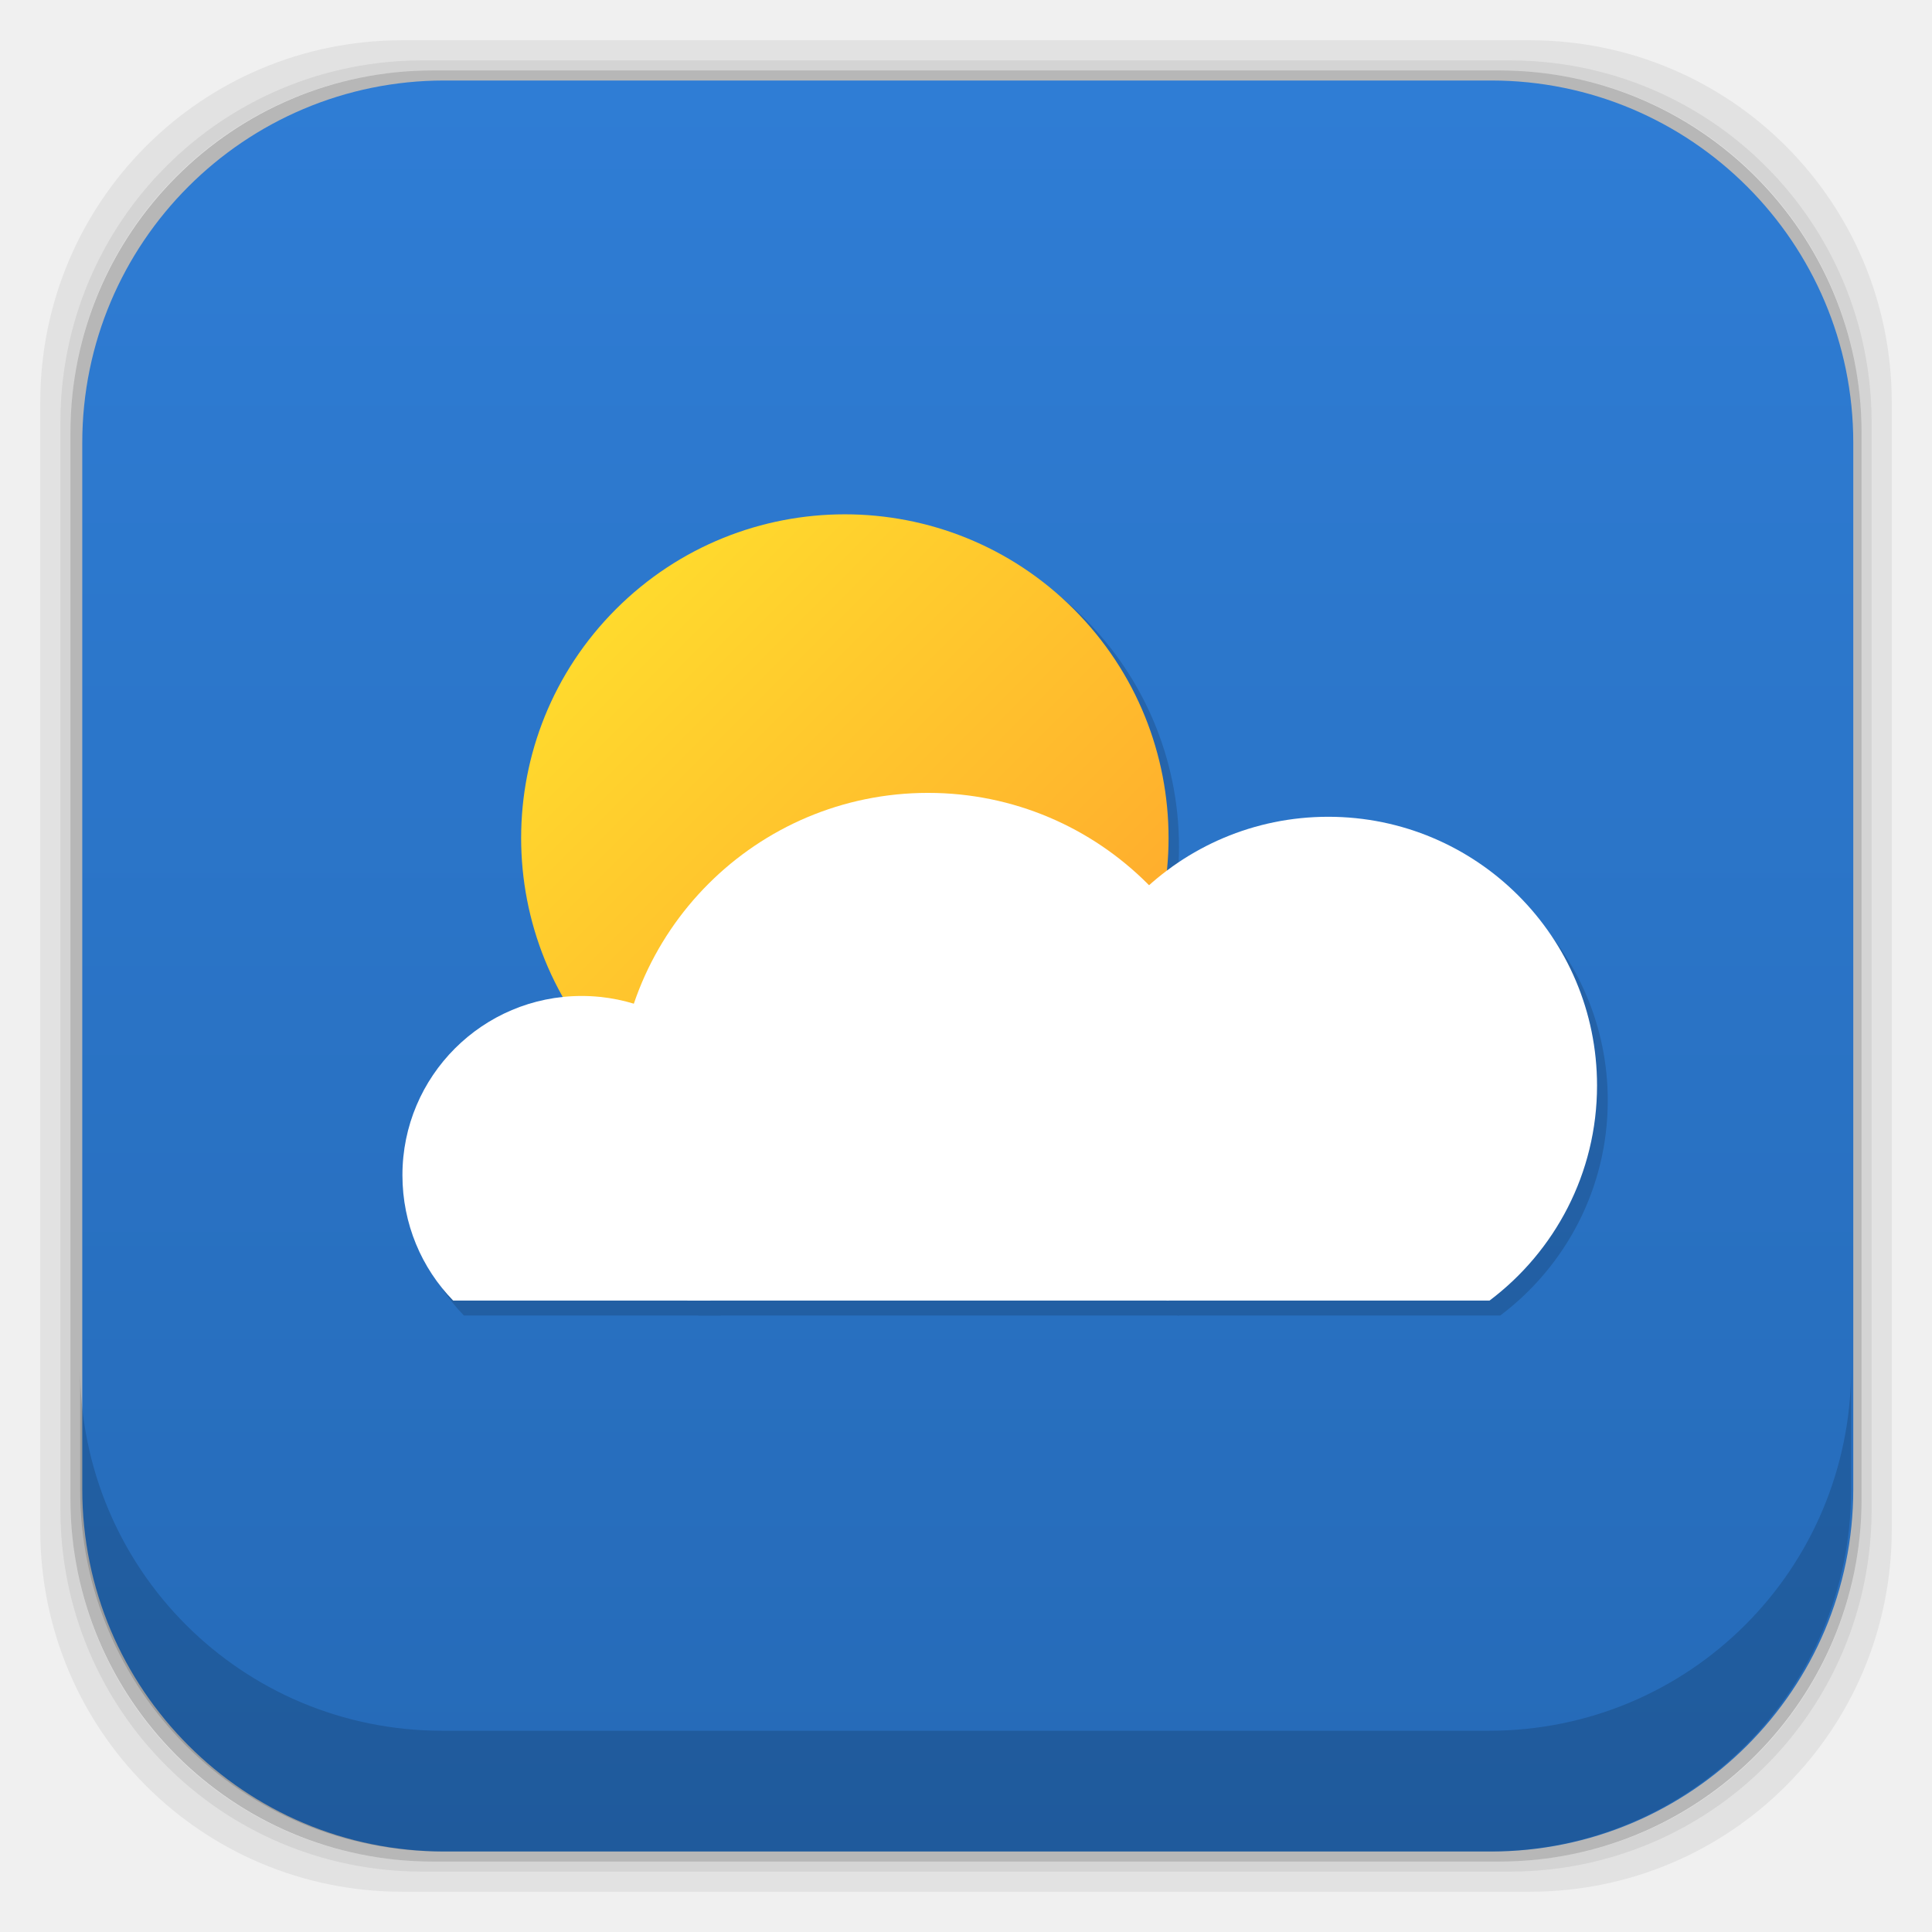
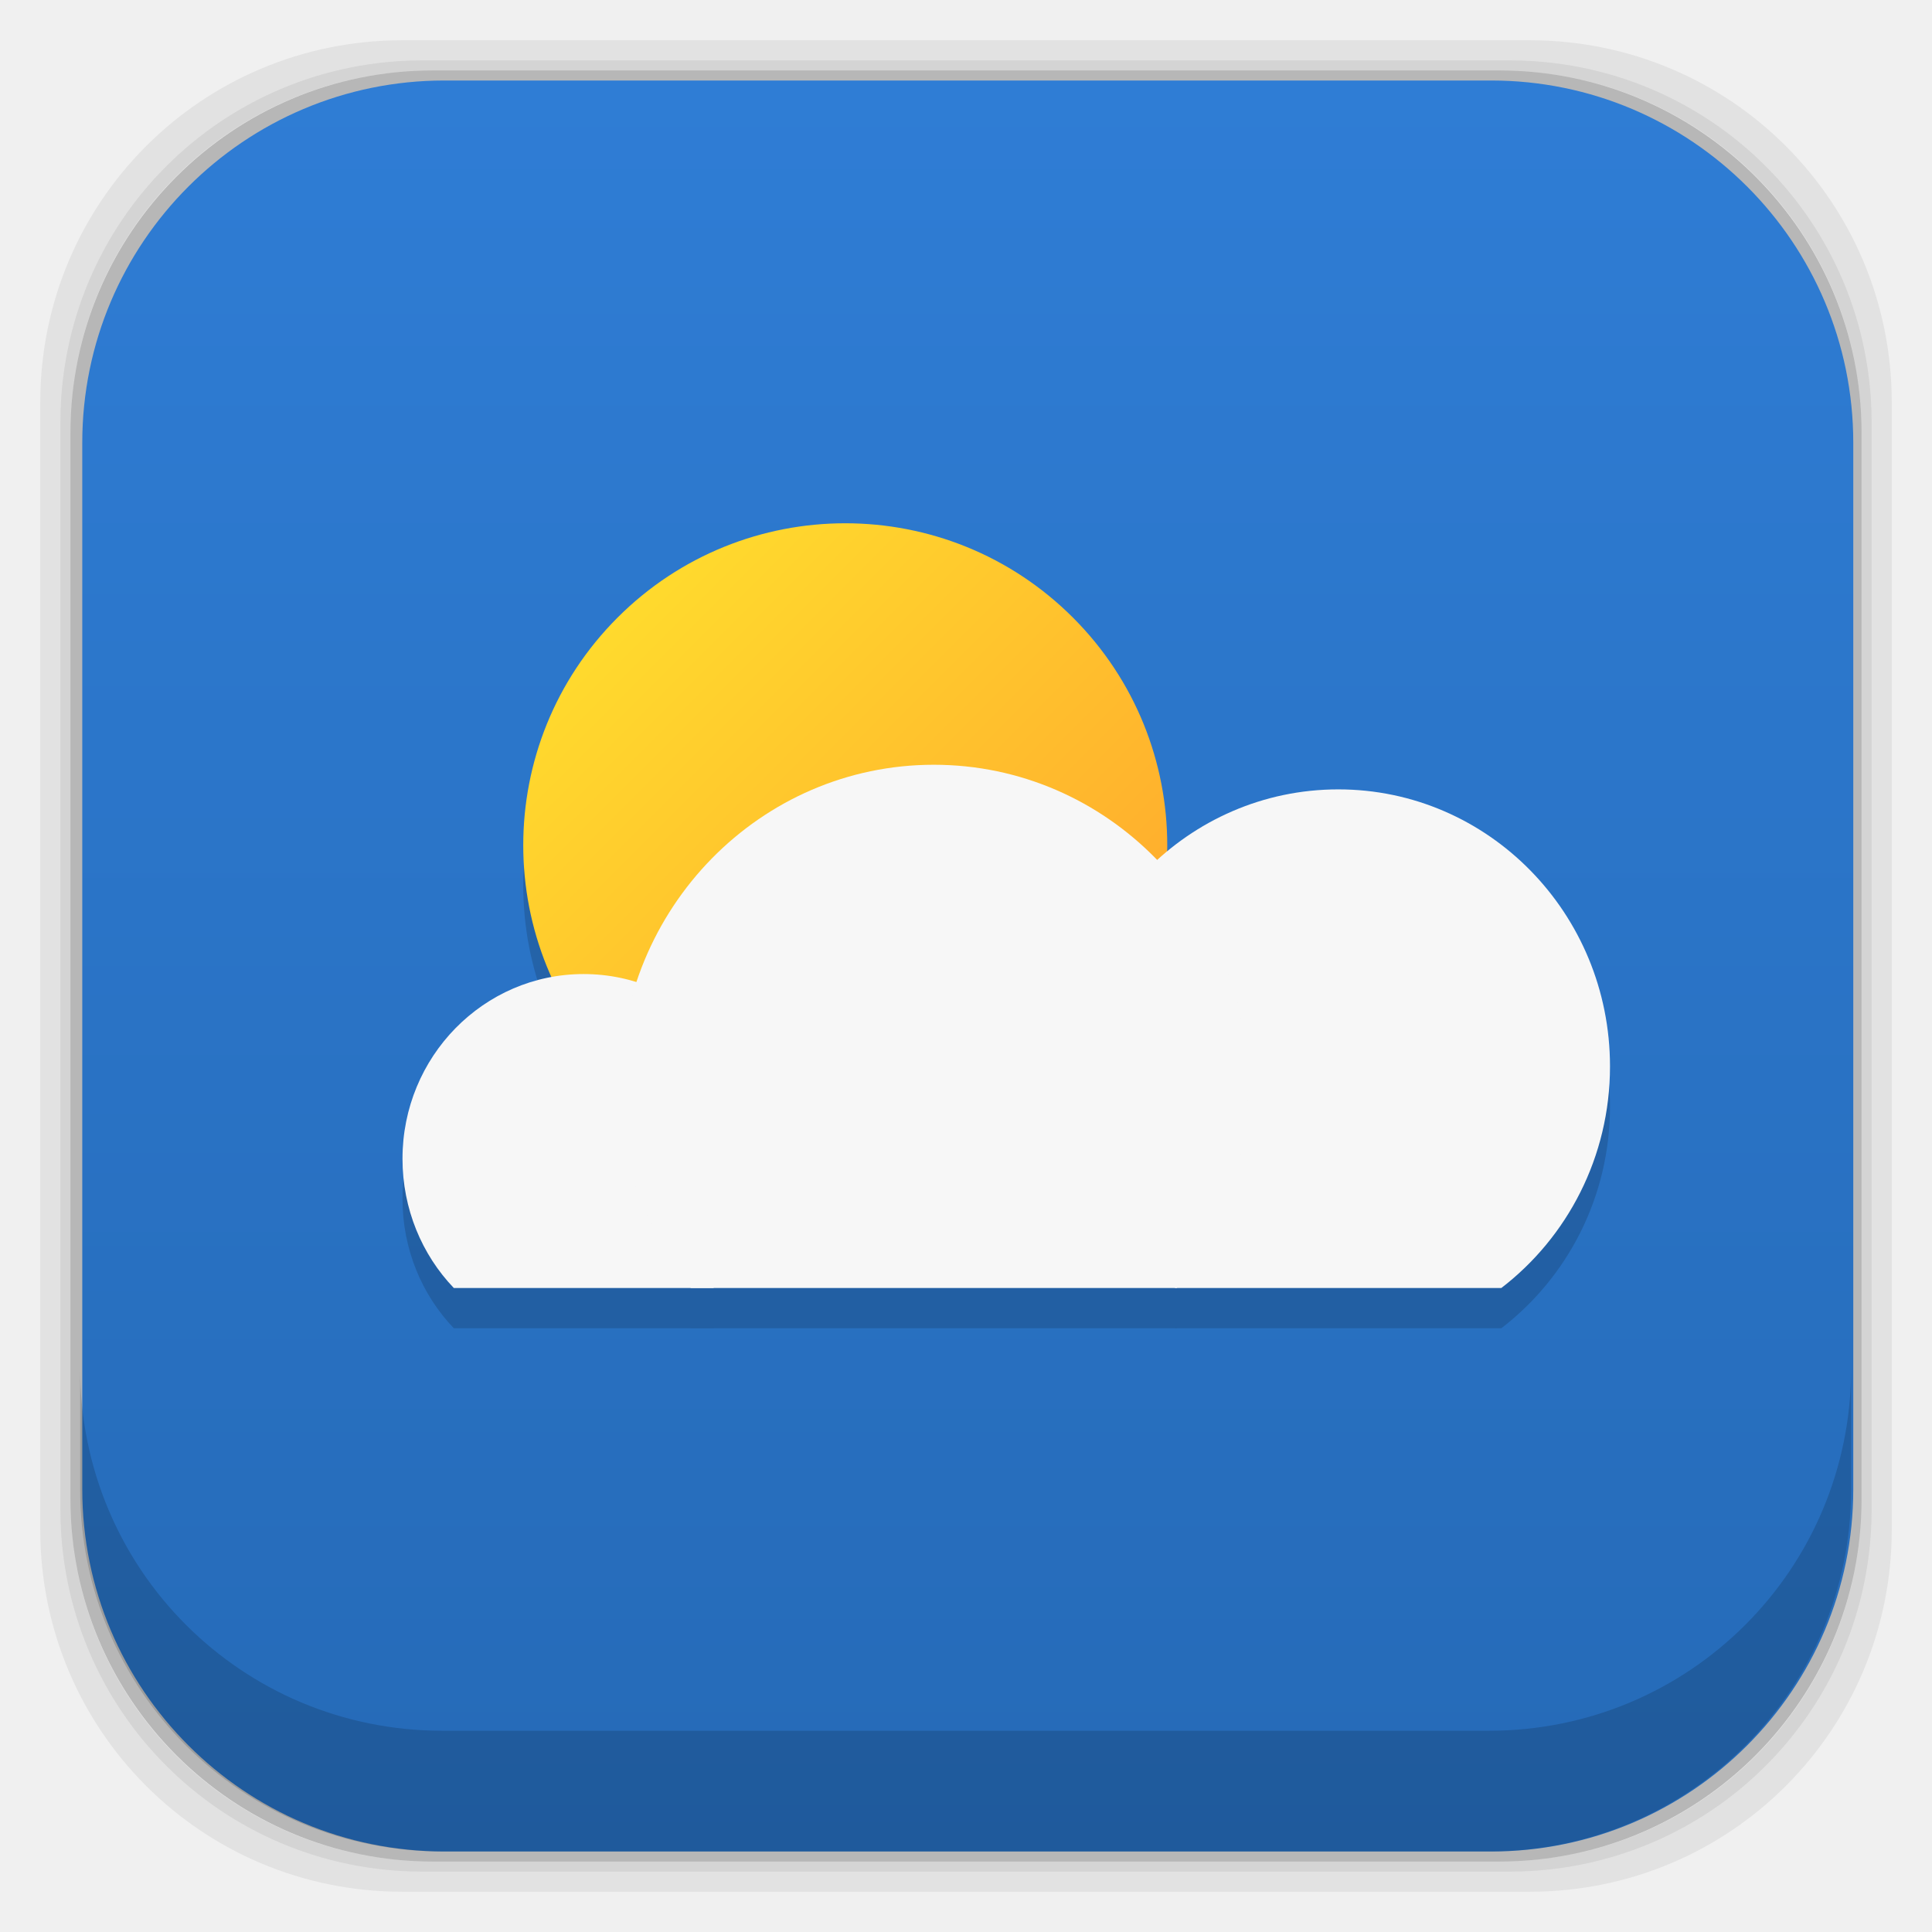
<svg xmlns="http://www.w3.org/2000/svg" xmlns:xlink="http://www.w3.org/1999/xlink" width="48" height="48" id="svg2" version="1.1">
  <defs id="defs4">
    <linearGradient id="linearGradient3880">
      <stop style="stop-color:#ffda2d;stop-opacity:1;" offset="0" id="stop3882" />
      <stop style="stop-color:#ffa92d;stop-opacity:1;" offset="1" id="stop3884" />
    </linearGradient>
    <linearGradient id="linearGradient3793">
      <stop style="stop-color:#2f7dd5;stop-opacity:1;" offset="0" id="stop3795" />
      <stop style="stop-color:#256ab7;stop-opacity:1;" offset="1" id="stop3797" />
    </linearGradient>
    <radialGradient r="23" fy="42.5" fx="24" cy="42.5" cx="24" gradientTransform="matrix(1.043478,0,0,0.1956518,-1.07163,41.18481)" gradientUnits="userSpaceOnUse" id="radialGradient3913" xlink:href="#linearGradient4243-9" />
    <linearGradient id="linearGradient4243-9">
      <stop style="stop-color:#000000;stop-opacity:1;" offset="0" id="stop4245-0" />
      <stop style="stop-color:#000000;stop-opacity:0;" offset="1" id="stop4247-7" />
    </linearGradient>
    <radialGradient r="23" fy="42.5" fx="24" cy="42.5" cx="24" gradientTransform="matrix(1.043478,0,0,0.1956518,-1.07173,1045.547)" gradientUnits="userSpaceOnUse" id="radialGradient3076" xlink:href="#linearGradient4243-9" />
    <linearGradient xlink:href="#linearGradient3793" id="linearGradient3801" x1="2" y1="1028.362" x2="46" y2="1028.362" gradientUnits="userSpaceOnUse" gradientTransform="translate(1004.362,-1004.318)" />
    <linearGradient xlink:href="#linearGradient3880" id="linearGradient3898" gradientUnits="userSpaceOnUse" x1="-26.375" y1="15" x2="-15.375" y2="15" />
    <linearGradient xlink:href="#linearGradient3880" id="linearGradient3904" gradientUnits="userSpaceOnUse" x1="-26.375" y1="15" x2="-15.375" y2="15" />
    <linearGradient xlink:href="#linearGradient3880" id="linearGradient3920" gradientUnits="userSpaceOnUse" x1="-26.375" y1="15" x2="-15.375" y2="15" />
+     <linearGradient xlink:href="#linearGradient3880" id="linearGradient3044" gradientUnits="userSpaceOnUse" x1="-26.375" y1="15" x2="-15.375" y2="15" />
+     <linearGradient xlink:href="#linearGradient3880" id="linearGradient3048" gradientUnits="userSpaceOnUse" x1="-26.375" y1="15" x2="-15.375" y2="15" />
  </defs>
  <g id="layer1" transform="translate(0,-1004.362)">
    <g id="g3878" transform="translate(-39.76588,1007.889)">
      <path id="rect3829" d="m 49.766,-2.527 c -4.986,0 -9,4.014 -9,9 l 0,28 c 0,4.986 4.014,9 9,9 l 28,0 c 4.986,0 9,-4.014 9,-9 l 0,-28 c 0,-4.986 -4.014,-9 -9,-9 l -28,0 z m 0.5,0.5 27,0 c 4.986,0 9,4.014 9,9 l 0,27 c 0,4.986 -4.014,9 -9,9 l -27,0 c -4.986,0 -9,-4.014 -9,-9 l 0,-27 c 0,-4.986 4.014,-9 9,-9 z" style="opacity:0.06;fill:#000000;fill-opacity:1;stroke:none;display:inline" />
      <path id="rect3827" d="m 50.266,-2.027 c -4.986,0 -9,4.014 -9,9 l 0,27 c 0,4.986 4.014,9 9,9 l 27,0 c 4.986,0 9,-4.014 9,-9 l 0,-27 c 0,-4.986 -4.014,-9 -9,-9 l -27,0 z m 0.25,0.25 26.5,0 c 4.986,0 9,4.014 9,9 l 0,26.5 c 0,4.986 -4.014,9 -9,9 l -26.5,0 c -4.986,0 -9,-4.014 -9,-9 l 0,-26.5 c 0,-4.986 4.014,-9 9,-9 z" style="opacity:0.12;fill:#000000;fill-opacity:1;stroke:none;display:inline" />
      <rect rx="9" ry="9" y="-1.777" x="41.516" height="44.5" width="44.5" id="rect3038-4" style="opacity:0.24;fill:#000000;fill-opacity:1;stroke:none;display:inline" />
    </g>
  </g>
  <g id="layer2" transform="translate(0,-1004.362)" style="display:none">
    <path style="opacity:0.3;fill:url(#radialGradient3076);fill-opacity:1;stroke:none;display:inline" d="m 1.003,1049.362 c 0.488,4.519 4.316,8 8.969,8 l 28,0 c 4.653,0 8.481,-3.481 8.969,-8 l -45.938,0 z" id="rect4241" />
  </g>
  <g id="layer3" transform="translate(0,-1004.362)">
    <rect rx="9" ry="9" y="2.044" x="1006.362" height="44" width="44" id="rect4169-3" style="fill:url(#linearGradient3801);fill-opacity:1;stroke:none;display:inline" transform="matrix(0,1,1,0,0,0)" />
  </g>
  <g id="layer4" transform="translate(0,-1004.362)">
-     <g id="g3906" transform="matrix(0.8528317,0,0,0.8528317,4.503356,149.7235)">
-       <g transform="translate(-1.235456,3.437173)" id="g3900">
-         <path transform="matrix(1.714621,0,0,1.714621,56.66348,997.6361)" d="m -15.375,15 a 5.5,5.5 0 1 1 -11,0 5.5,5.5 0 1 1 11,0 z" id="path3253" style="opacity:0.15;fill:#000000;fill-opacity:1;stroke:none" />
-         <path style="fill:url(#linearGradient3920);fill-opacity:1;stroke:none" id="path3837" d="m -15.375,15 a 5.5,5.5 0 1 1 -11,0 5.5,5.5 0 1 1 11,0 z" transform="matrix(1.21242,1.21242,-1.21242,1.21242,64.06271,1030.218)" />
-       </g>
-       <g transform="matrix(1.087607,0,0,1.087607,-3.991961,-91.06238)" id="g3855">
-         <g style="opacity:0.15;fill:#000000" transform="matrix(0.6399603,0,0,0.6399603,45.07962,376.3316)" id="g3169">
-           <path style="fill:#000000;fill-opacity:1;stroke:none" d="m -47.5,20.5 c -4.142,0 -7.5,3.358 -7.5,7.5 0,2.039 0.805,3.898 2.125,5.25 l 10.75,0 C -40.805,31.898 -40,30.039 -40,28 c 0,-4.142 -3.358,-7.5 -7.5,-7.5 z" transform="translate(0,1004.362)" id="path3171" />
-           <path style="fill:#000000;fill-opacity:1;stroke:none" d="m -16.25,13 c -6.213,0 -11.25,5.037 -11.25,11.25 0,3.677 1.772,6.947 4.5,9 l 13.5,0 C -6.772,31.197 -5,27.927 -5,24.25 -5,18.037 -10.037,13 -16.25,13 z" transform="translate(0,1004.362)" id="path3173" />
-           <path style="fill:#000000;fill-opacity:1;stroke:none" d="m -33,12 c -7.18,0 -13,5.82 -13,13 0,3.125 1.1,6.008 2.938,8.25 l 20.125,0 C -21.1,31.008 -20,28.125 -20,25 -20,17.82 -25.82,12 -33,12 z" transform="translate(0,1004.362)" id="path3175" />
-         </g>
-         <g id="g3155" transform="matrix(0.6399603,0,0,0.6399603,44.79238,375.9314)" style="fill:#ffffff">
-           <path id="path3114" transform="translate(0,1004.362)" d="m -47.5,20.5 c -4.142,0 -7.5,3.358 -7.5,7.5 0,2.039 0.805,3.898 2.125,5.25 l 10.75,0 C -40.805,31.898 -40,30.039 -40,28 c 0,-4.142 -3.358,-7.5 -7.5,-7.5 z" style="fill:#ffffff;fill-opacity:1;stroke:none" />
-           <path id="path3116" transform="translate(0,1004.362)" d="m -16.25,13 c -6.213,0 -11.25,5.037 -11.25,11.25 0,3.677 1.772,6.947 4.5,9 l 13.5,0 C -6.772,31.197 -5,27.927 -5,24.25 -5,18.037 -10.037,13 -16.25,13 z" style="fill:#ffffff;fill-opacity:1;stroke:none" />
-           <path id="path3118" transform="translate(0,1004.362)" d="m -33,12 c -7.18,0 -13,5.82 -13,13 0,3.125 1.1,6.008 2.938,8.25 l 20.125,0 C -21.1,31.008 -20,28.125 -20,25 -20,17.82 -25.82,12 -33,12 z" style="fill:#ffffff;fill-opacity:1;stroke:none" />
-         </g>
-       </g>
+     <path transform="matrix(1.028519,1.028519,-1.028519,1.028519,57.89812,1032.405)" d="m -15.375,15 a 5.5,5.5 0 1 1 -11,0 5.5,5.5 0 1 1 11,0 z" id="path3826" style="fill:#000000;fill-opacity:1;stroke:none;opacity:0.15" />
+     <g style="fill:#000000;fill-opacity:1;opacity:0.15" transform="matrix(0.6,0,0,0.6117647,43,402.5877)" id="g3828">
+       <path style="fill:#000000;fill-opacity:1;stroke:none" d="m -47.5,20.5 c -4.142,0 -7.5,3.358 -7.5,7.5 0,2.039 0.805,3.898 2.125,5.25 l 10.75,0 C -40.805,31.898 -40,30.039 -40,28 c 0,-4.142 -3.358,-7.5 -7.5,-7.5 z" transform="translate(0,1004.362)" id="path3830" />
+       <path style="fill:#000000;fill-opacity:1;stroke:none" d="m -16.25,13 c -6.213,0 -11.25,5.037 -11.25,11.25 0,3.677 1.772,6.947 4.5,9 l 13.5,0 C -6.772,31.197 -5,27.927 -5,24.25 -5,18.037 -10.037,13 -16.25,13 z" transform="translate(0,1004.362)" id="path3832" />
+       <path style="fill:#000000;fill-opacity:1;stroke:none" d="m -33,12 c -7.18,0 -13,5.82 -13,13 0,3.125 1.1,6.008 2.938,8.25 l 20.125,0 C -21.1,31.008 -20,28.125 -20,25 -20,17.82 -25.82,12 -33,12 z" transform="translate(0,1004.362)" id="path3834" />
+     </g>
+     <path style="fill:url(#linearGradient3048);fill-opacity:1;stroke:none" id="path3837" d="m -15.375,15 a 5.5,5.5 0 1 1 -11,0 5.5,5.5 0 1 1 11,0 z" transform="matrix(1.028519,1.028519,-1.028519,1.028519,57.89812,1031.405)" />
+     <g id="g3155" transform="matrix(0.6,0,0,0.6117647,43,401.5877)" style="fill:#f7f7f7;fill-opacity:1">
+       <path id="path3114" transform="translate(0,1004.362)" d="m -47.5,20.5 c -4.142,0 -7.5,3.358 -7.5,7.5 0,2.039 0.805,3.898 2.125,5.25 l 10.75,0 C -40.805,31.898 -40,30.039 -40,28 c 0,-4.142 -3.358,-7.5 -7.5,-7.5 z" style="fill:#f7f7f7;fill-opacity:1;stroke:none" />
+       <path id="path3116" transform="translate(0,1004.362)" d="m -16.25,13 c -6.213,0 -11.25,5.037 -11.25,11.25 0,3.677 1.772,6.947 4.5,9 l 13.5,0 C -6.772,31.197 -5,27.927 -5,24.25 -5,18.037 -10.037,13 -16.25,13 z" style="fill:#f7f7f7;fill-opacity:1;stroke:none" />
+       <path id="path3118" transform="translate(0,1004.362)" d="m -33,12 c -7.18,0 -13,5.82 -13,13 0,3.125 1.1,6.008 2.938,8.25 l 20.125,0 C -21.1,31.008 -20,28.125 -20,25 -20,17.82 -25.82,12 -33,12 z" style="fill:#f7f7f7;fill-opacity:1;stroke:none" />
    </g>
  </g>
  <g id="layer5" transform="translate(0,-1004.362)" style="display:inline">
    <path style="opacity:0.15;fill:#000000;fill-opacity:1;stroke:none;display:inline" d="m 1.991,1038.362 0,3 c 0,4.986 4.014,9 9,9 l 26,0 c 4.986,0 9,-4.014 9,-9 l 0,-3 c 0,4.986 -4.014,9 -9,9 l -26,0 c -4.986,0 -9,-4.014 -9,-9 z" id="rect3038-42" />
  </g>
  <g id="layer6" transform="translate(0,-1004.362)" style="display:none">
    <rect rx="9" ry="9" y="1006.362" x="2" height="44" width="44" id="rect4169" style="fill:#abe1ad;fill-opacity:1;stroke:none;display:inline" />
  </g>
</svg>
